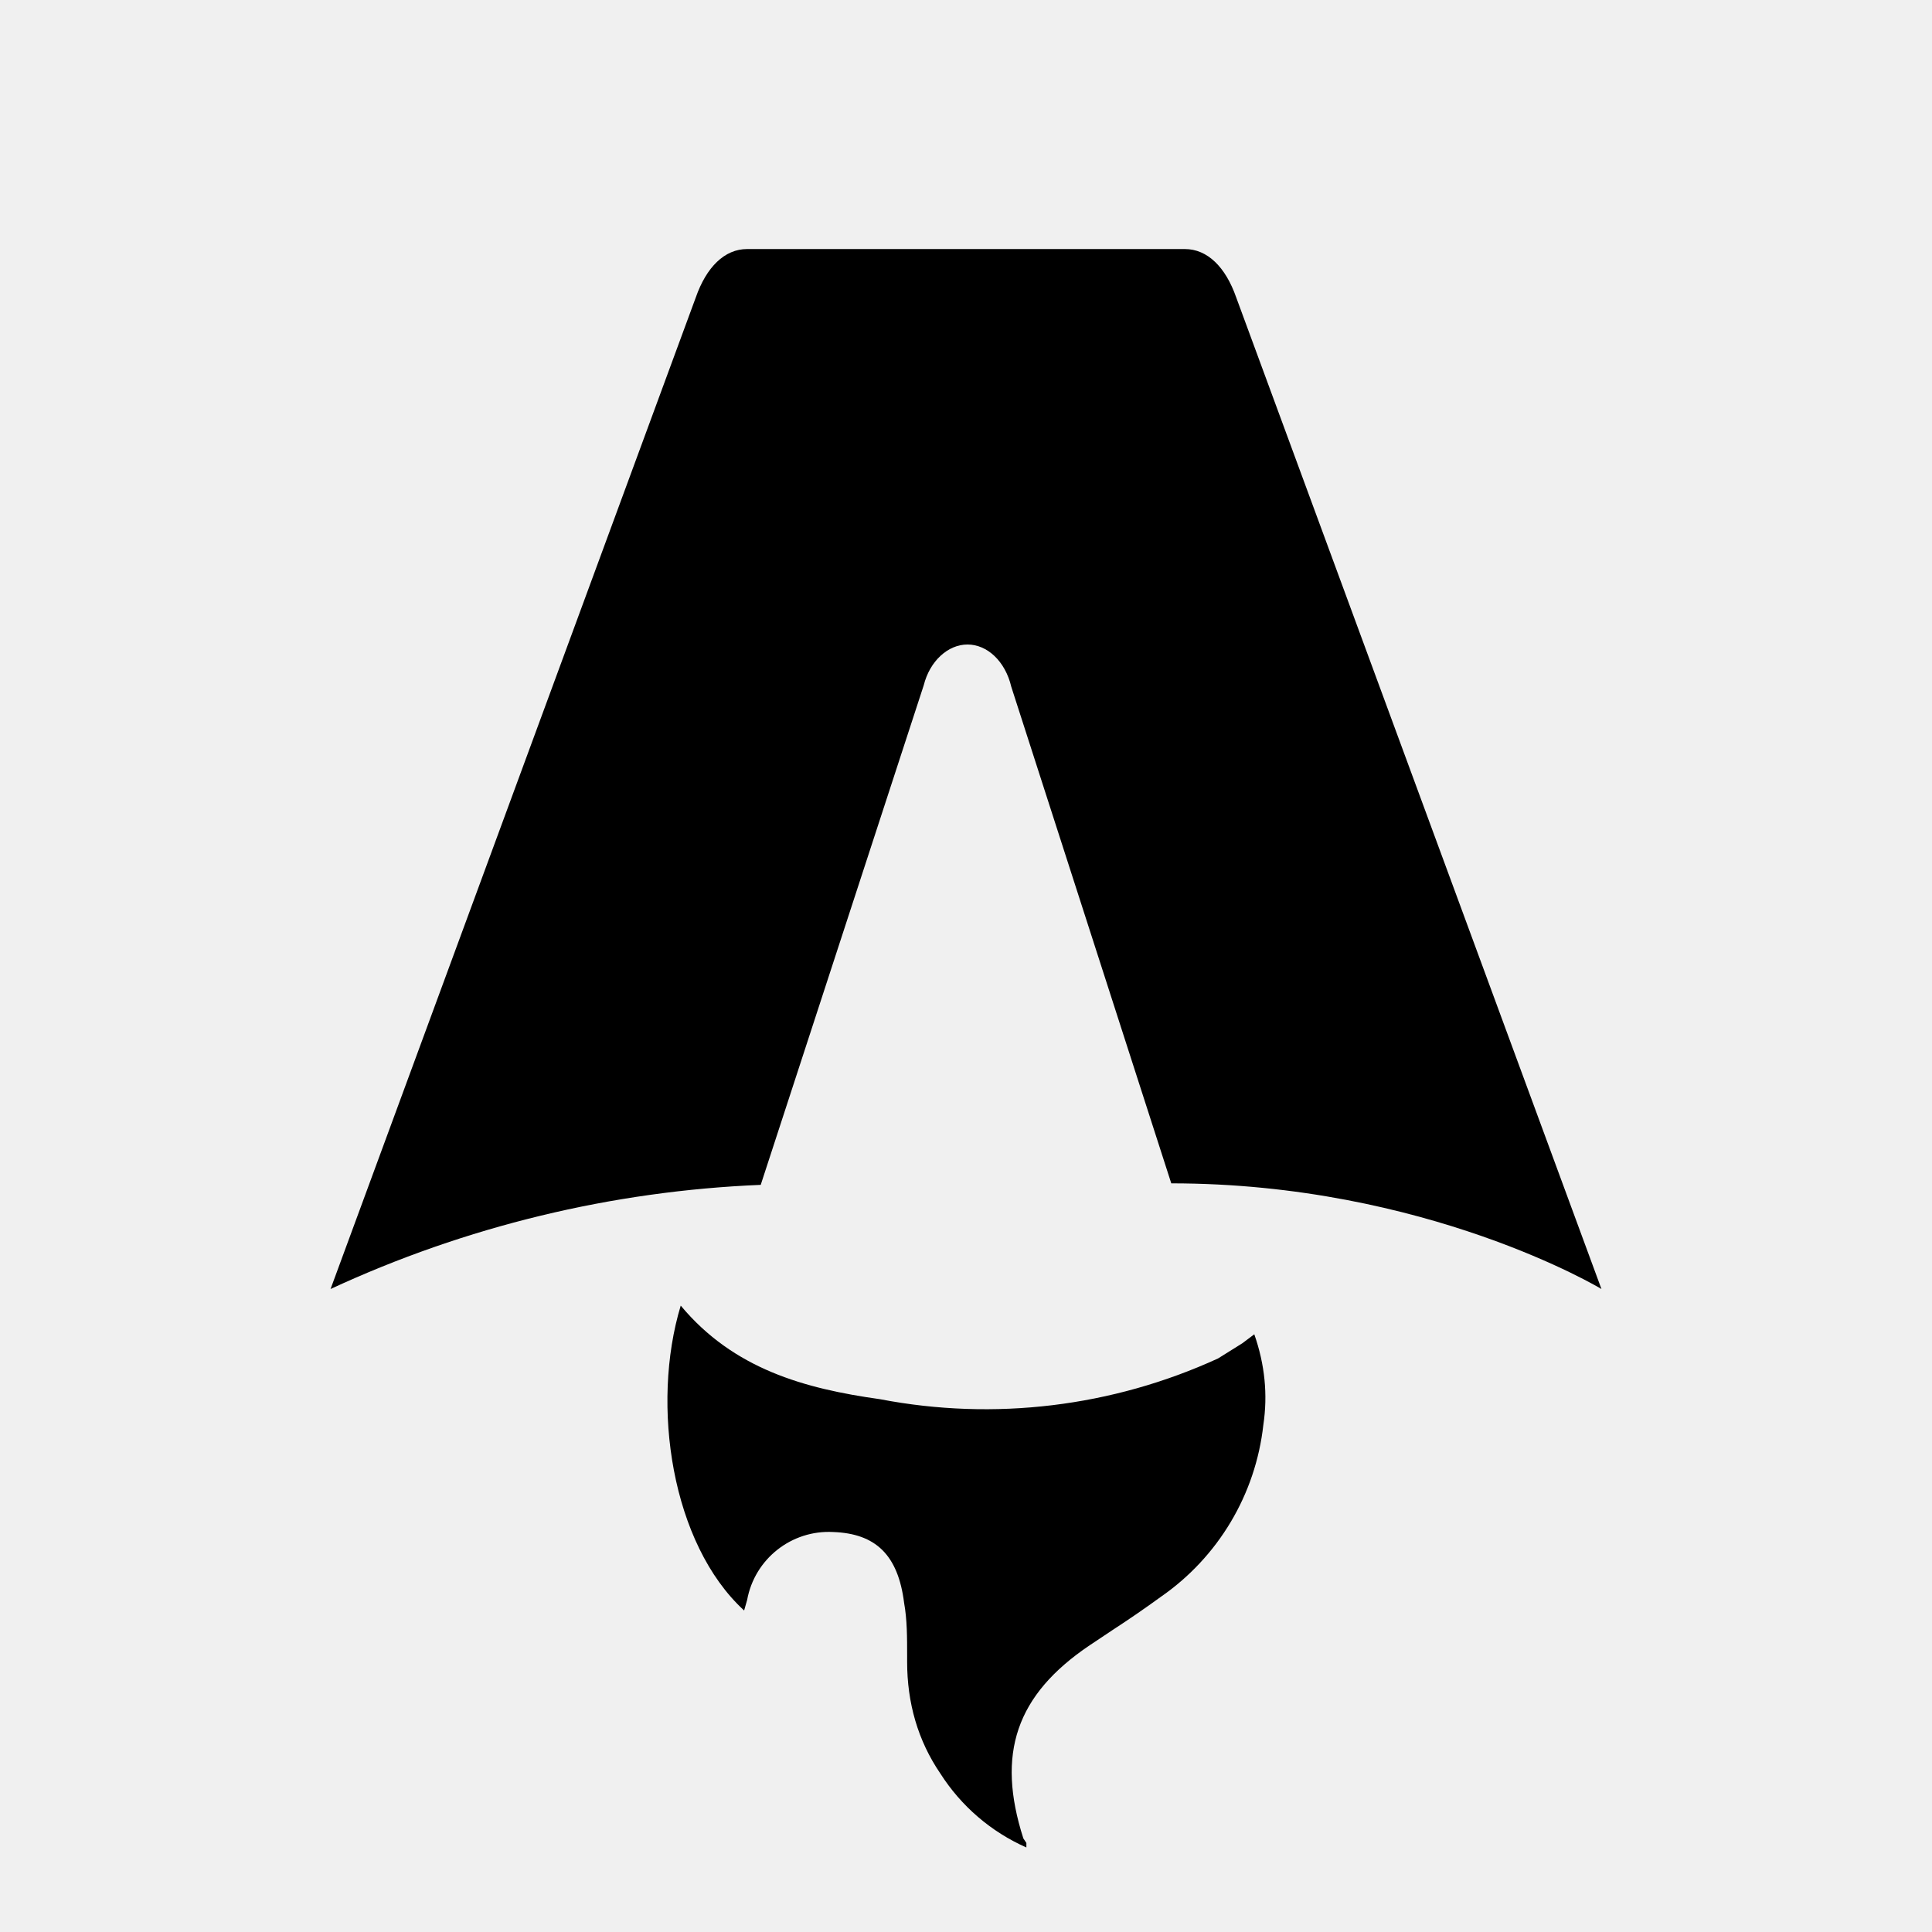
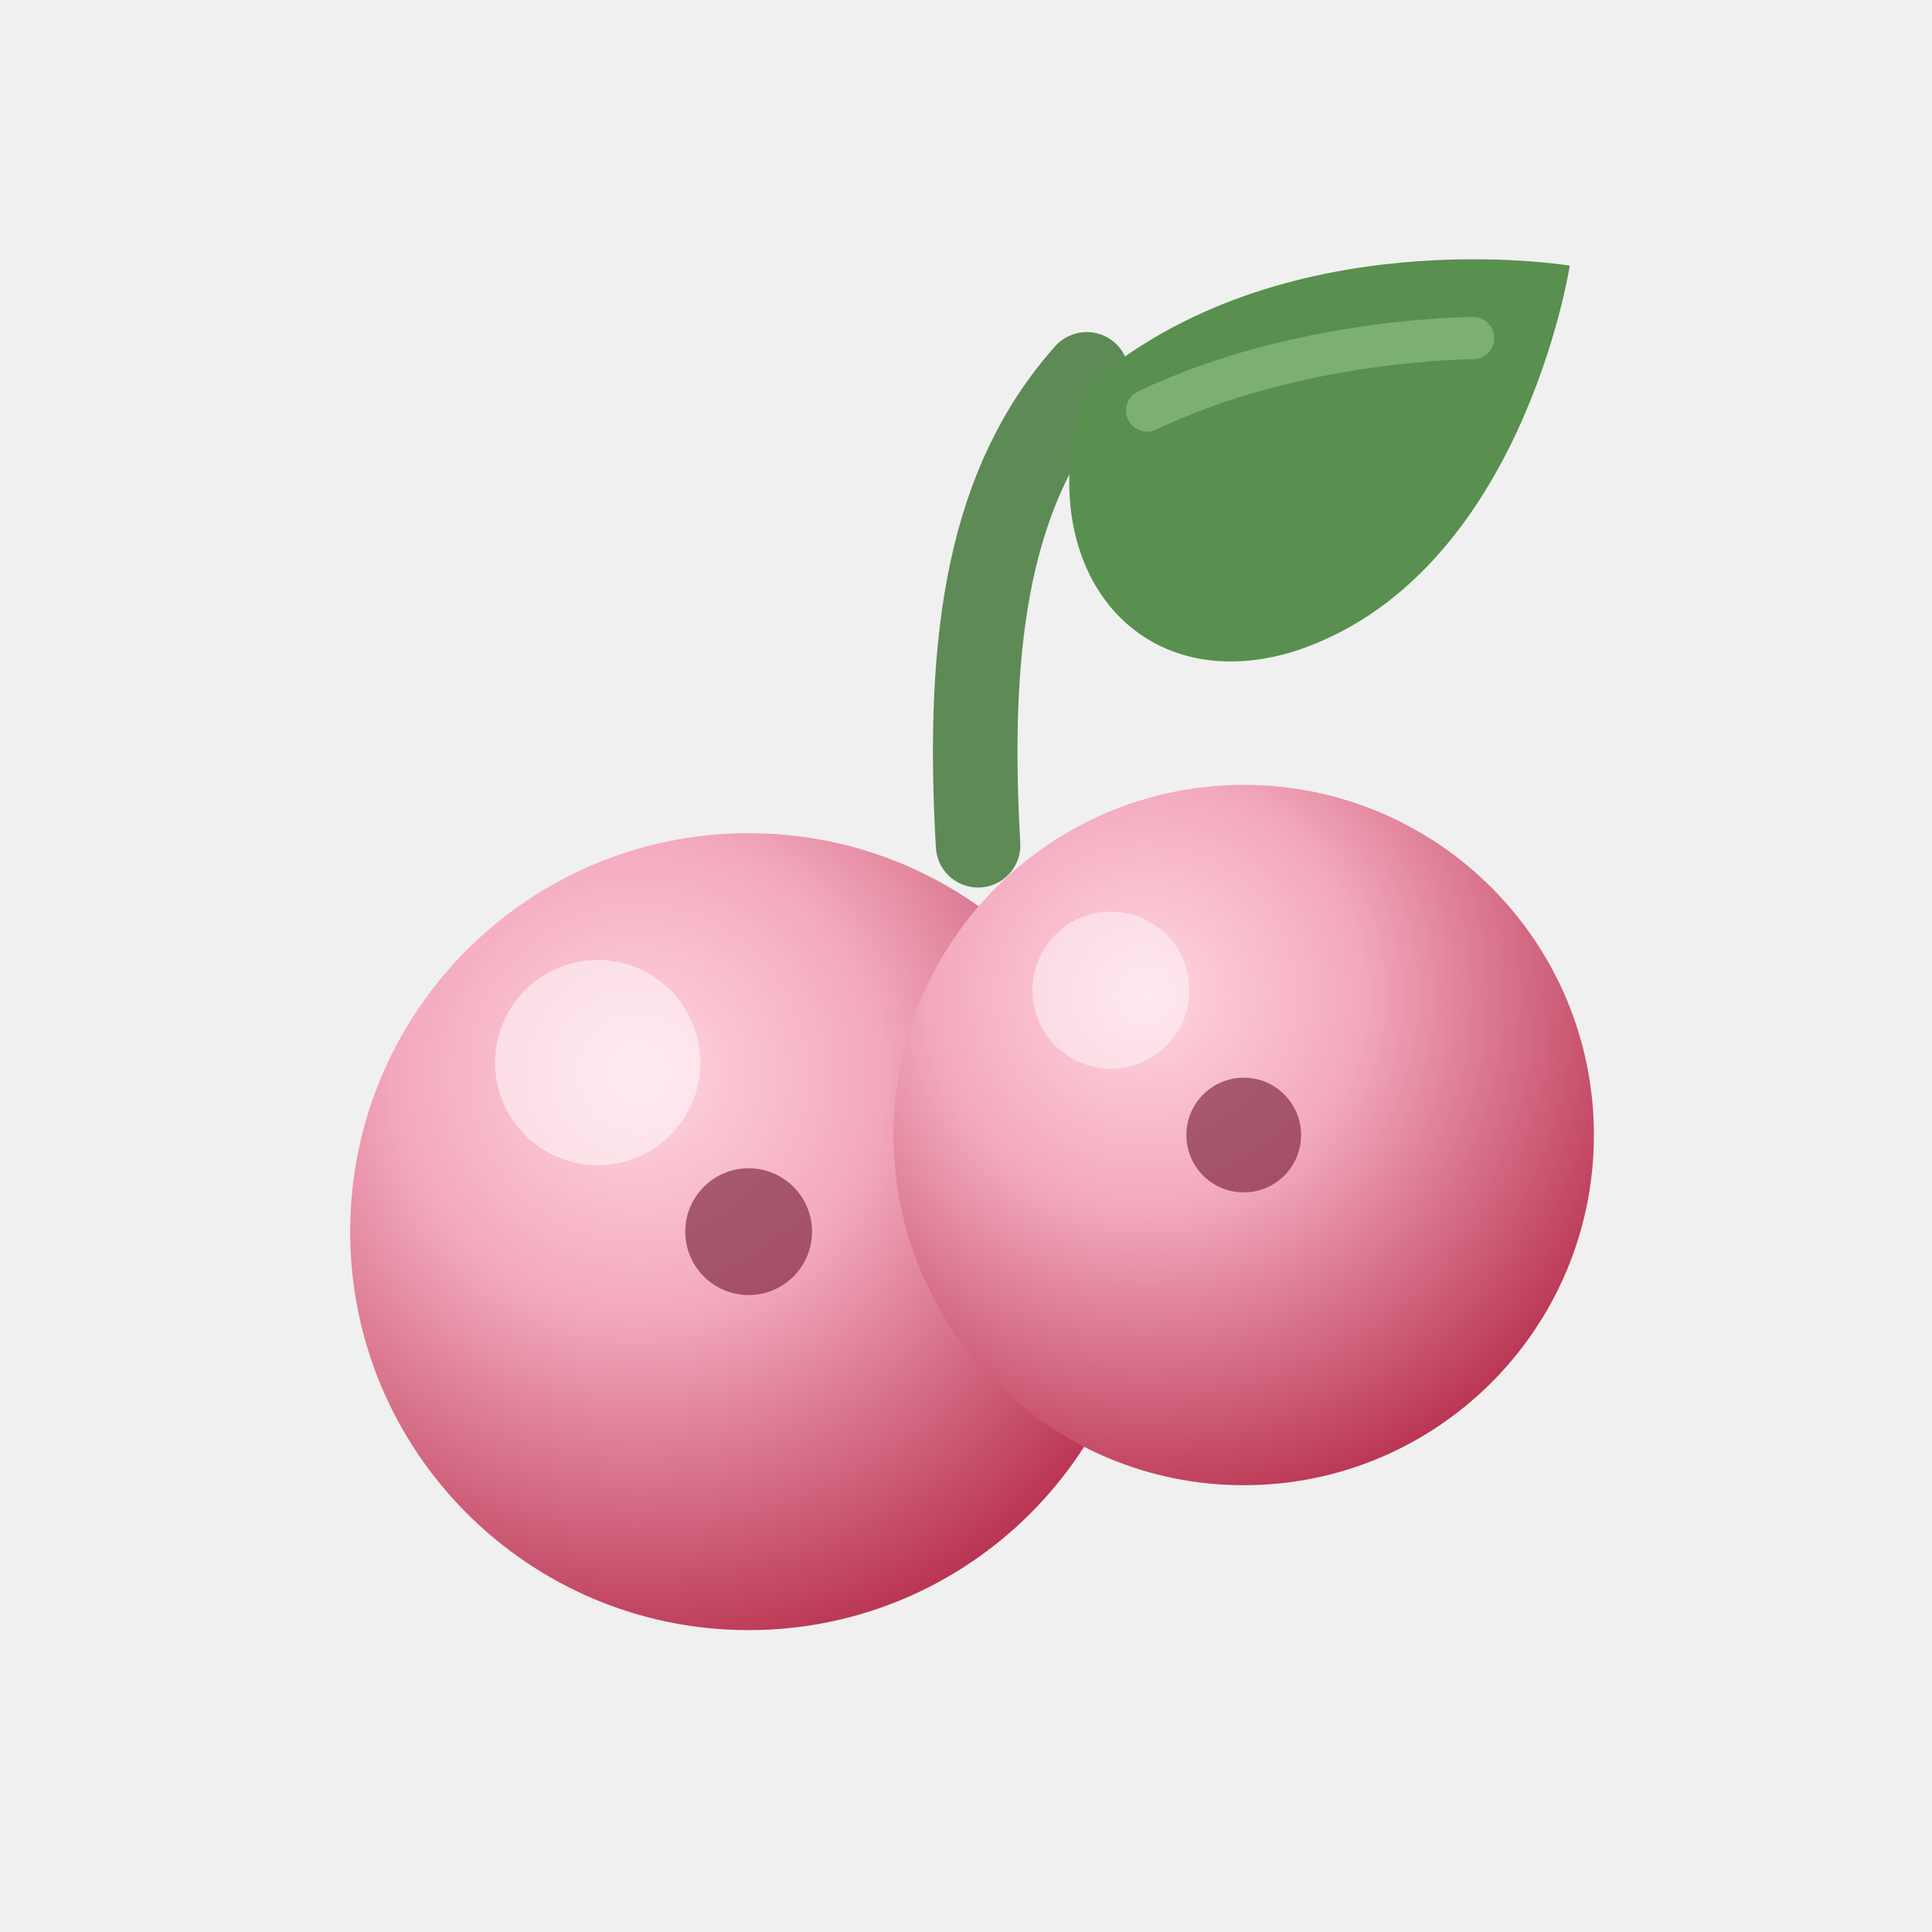
- <svg xmlns="http://www.w3.org/2000/svg" fill="none" viewBox="0 0 128 128">
-   <path d="M50.4 78.5a75.1 75.1 0 0 0-28.5 6.9l24.2-65.7c.7-2 1.9-3.2 3.4-3.2h29c1.5 0 2.7 1.2 3.4 3.2l24.2 65.7s-11.6-7-28.5-7L67 45.5c-.4-1.7-1.6-2.8-2.9-2.8-1.3 0-2.5 1.1-2.9 2.7L50.4 78.5Zm-1.1 28.2Zm-4.2-20.2c-2 6.6-.6 15.8 4.2 20.2a17.5 17.5 0 0 1 .2-.7 5.5 5.5 0 0 1 5.7-4.5c2.8.1 4.3 1.5 4.7 4.7.2 1.1.2 2.3.2 3.5v.4c0 2.7.7 5.2 2.2 7.4a13 13 0 0 0 5.7 4.9v-.3l-.2-.3c-1.8-5.6-.5-9.5 4.4-12.8l1.5-1a73 73 0 0 0 3.2-2.2 16 16 0 0 0 6.8-11.4c.3-2 .1-4-.6-6l-.8.6-1.6 1a37 37 0 0 1-22.4 2.7c-5-.7-9.7-2-13.2-6.2Z" />
-   <style>
-         path { fill: #000; }
-         @media (prefers-color-scheme: dark) {
-             path { fill: #FFF; }
-         }
-     </style>
+ <svg xmlns="http://www.w3.org/2000/svg" viewBox="0 0 32 32">
+   <defs>
+     <radialGradient id="berry" cx="36%" cy="30%" r="80%">
+       <stop offset="0%" stop-color="#ffd6e0" />
+       <stop offset="38%" stop-color="#f3a9bd" />
+       <stop offset="100%" stop-color="#b22746" />
+     </radialGradient>
+   </defs>
+   <path d="M16.2 14 C 16 10.5 16.4 8 18 6.2" fill="none" stroke="#5d8a55" stroke-width="1.4" stroke-linecap="round" />
+   <path d="M18 6.4 C 21.2 3.6 26 4.4 26 4.4 C 26 4.4 25.2 9.6 21.4 10.8 C 18.7 11.6 17 9.2 18 6.4 Z" fill="#598f4f" />
+   <path d="M19 6.8 C 21.5 5.6 24.4 5.6 24.4 5.6" fill="none" stroke="#7cb072" stroke-width="0.7" stroke-linecap="round" />
+   <circle cx="12.4" cy="20.4" r="6.6" fill="url(#berry)" />
+   <circle cx="20.6" cy="18.8" r="5.8" fill="url(#berry)" />
+   <circle cx="12.4" cy="20.4" r="1.05" fill="#6f152e" opacity="0.6" />
+   <circle cx="20.6" cy="18.8" r="0.95" fill="#6f152e" opacity="0.6" />
+   <circle cx="9.9" cy="17.6" r="1.7" fill="#ffffff" opacity="0.5" />
+   <circle cx="18.4" cy="16.4" r="1.3" fill="#ffffff" opacity="0.45" />
</svg>
